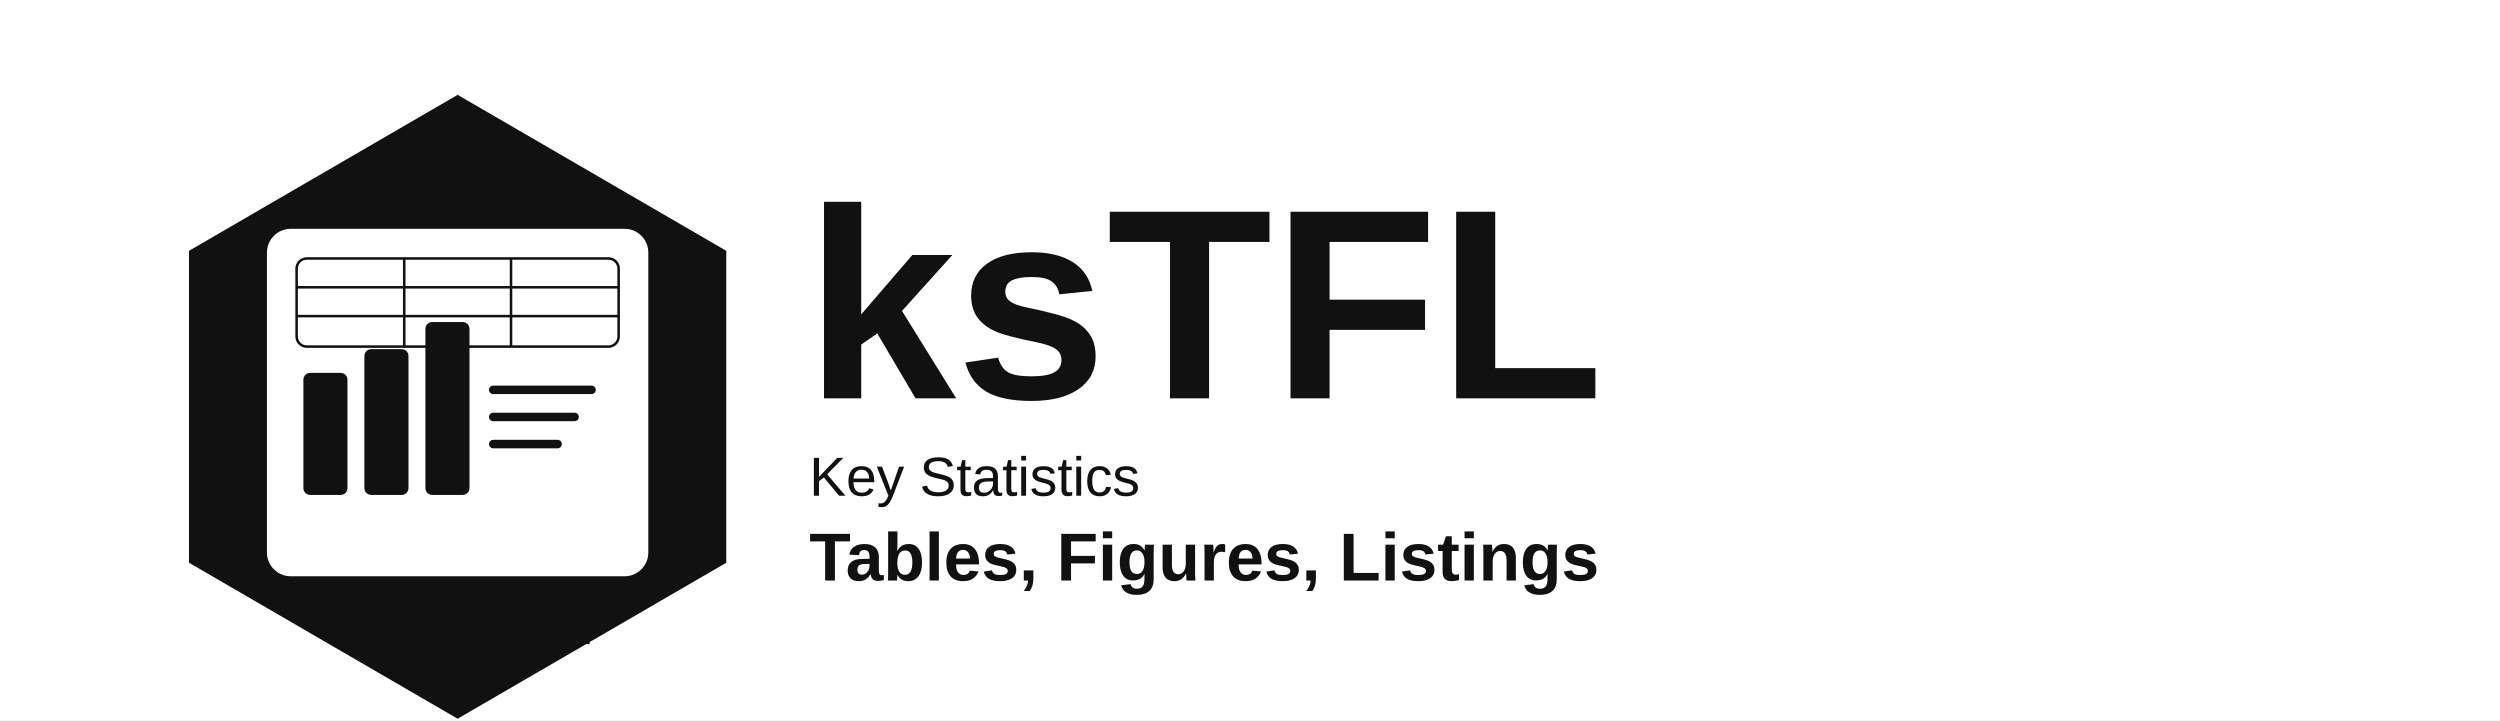
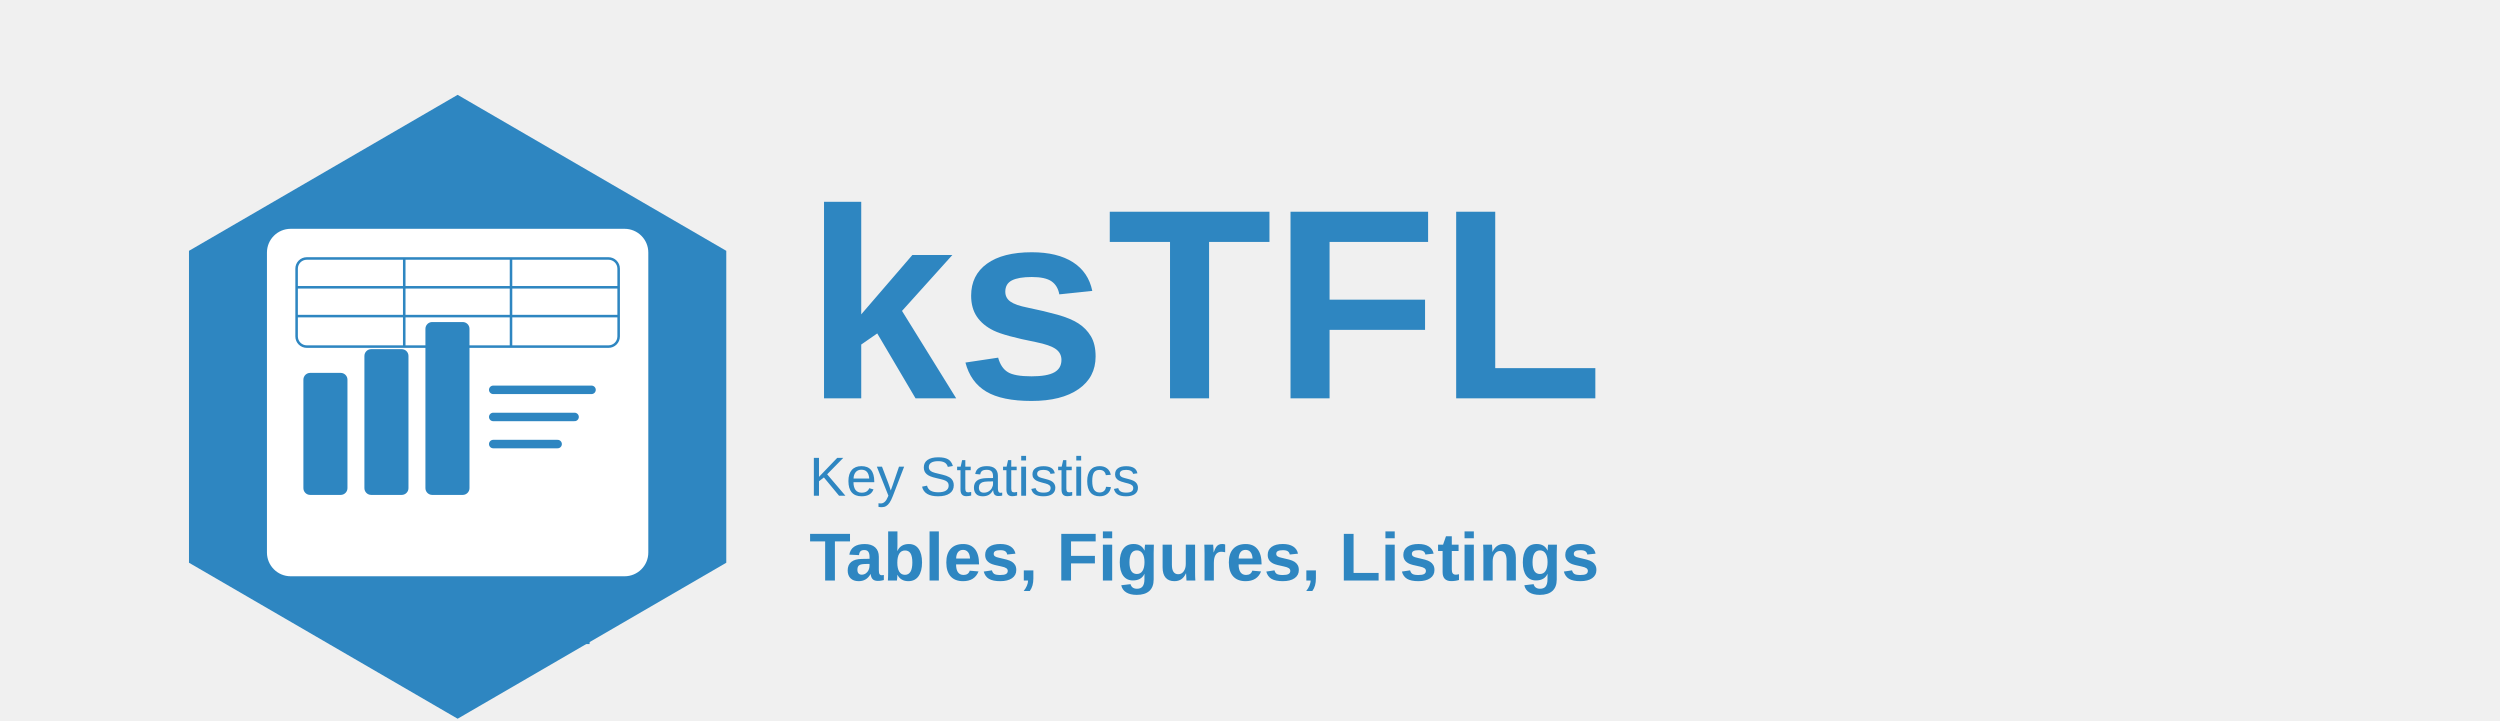
<svg xmlns="http://www.w3.org/2000/svg" width="1180" height="340" viewBox="0 0 1180 340" role="img" aria-label="ksTFL monochrome logo">
-   <rect width="1180" height="340" fill="#FFFFFF" />
  <g transform="translate(20,20) scale(0.4)">
-     <polygon points="490,70 800,250 800,610 490,790 180,610 180,250" fill="#111111" stroke="#111111" stroke-width="14" />
+     <polygon points="490,70 800,250 800,610 490,790 180,610 180,250" fill="#2E86C1" stroke="#2E86C1" stroke-width="14" />
    <rect x="265" y="220" width="450" height="410" rx="28" fill="#FFFFFF" />
-     <rect x="300" y="255" width="380" height="104" rx="12" fill="#FFFFFF" stroke="#111111" stroke-width="3" />
-     <line x1="300" y1="289" x2="680" y2="289" stroke="#111111" stroke-width="3" />
-     <line x1="300" y1="323" x2="680" y2="323" stroke="#111111" stroke-width="3" />
-     <line x1="427" y1="255" x2="427" y2="359" stroke="#111111" stroke-width="3" />
-     <line x1="553" y1="255" x2="553" y2="359" stroke="#111111" stroke-width="3" />
-     <rect x="308" y="390" width="52" height="144" rx="8" fill="#111111" />
-     <rect x="380" y="362" width="52" height="172" rx="8" fill="#111111" />
-     <rect x="452" y="330" width="52" height="204" rx="8" fill="#111111" />
-     <line x1="532" y1="410" x2="648" y2="410" stroke="#111111" stroke-width="10" stroke-linecap="round" />
-     <line x1="532" y1="442" x2="628" y2="442" stroke="#111111" stroke-width="10" stroke-linecap="round" />
-     <line x1="532" y1="474" x2="608" y2="474" stroke="#111111" stroke-width="10" stroke-linecap="round" />
-     <text x="490" y="710" text-anchor="middle" font-family="Space Grotesk, Segoe UI, Arial, sans-serif" font-size="108" font-weight="700" fill="#111111">ksTFL</text>
+     <rect x="300" y="255" width="380" height="104" rx="12" fill="#FFFFFF" stroke="#2E86C1" stroke-width="3" />
+     <line x1="300" y1="289" x2="680" y2="289" stroke="#2E86C1" stroke-width="3" />
+     <line x1="300" y1="323" x2="680" y2="323" stroke="#2E86C1" stroke-width="3" />
+     <line x1="427" y1="255" x2="427" y2="359" stroke="#2E86C1" stroke-width="3" />
+     <line x1="553" y1="255" x2="553" y2="359" stroke="#2E86C1" stroke-width="3" />
+     <rect x="308" y="390" width="52" height="144" rx="8" fill="#2E86C1" />
+     <rect x="380" y="362" width="52" height="172" rx="8" fill="#2E86C1" />
+     <rect x="452" y="330" width="52" height="204" rx="8" fill="#2E86C1" />
+     <line x1="532" y1="410" x2="648" y2="410" stroke="#2E86C1" stroke-width="10" stroke-linecap="round" />
+     <line x1="532" y1="442" x2="628" y2="442" stroke="#2E86C1" stroke-width="10" stroke-linecap="round" />
+     <line x1="532" y1="474" x2="608" y2="474" stroke="#2E86C1" stroke-width="10" stroke-linecap="round" />
+     <text x="490" y="710" text-anchor="middle" font-family="Space Grotesk, Segoe UI, Arial, sans-serif" font-size="108" font-weight="700" fill="#2E86C1">ksTFL</text>
  </g>
-   <text x="380" y="188" font-family="Montserrat, Avenir Next, Segoe UI, Arial, sans-serif" font-size="128" font-weight="800" fill="#111111">ksTFL</text>
-   <text x="382" y="234" font-family="Manrope, Segoe UI, Arial, sans-serif" font-size="26" font-weight="400" fill="#111111">Key Statistics</text>
-   <text x="382" y="274" font-family="Manrope, Segoe UI, Arial, sans-serif" font-size="32" font-weight="800" fill="#111111">Tables, Figures, Listings</text>
+   <text x="380" y="188" font-family="Montserrat, Avenir Next, Segoe UI, Arial, sans-serif" font-size="128" font-weight="800" fill="#2E86C1">ksTFL</text>
+   <text x="382" y="234" font-family="Manrope, Segoe UI, Arial, sans-serif" font-size="26" font-weight="400" fill="#2E86C1">Key Statistics</text>
+   <text x="382" y="274" font-family="Manrope, Segoe UI, Arial, sans-serif" font-size="32" font-weight="800" fill="#2E86C1">Tables, Figures, Listings</text>
</svg>
